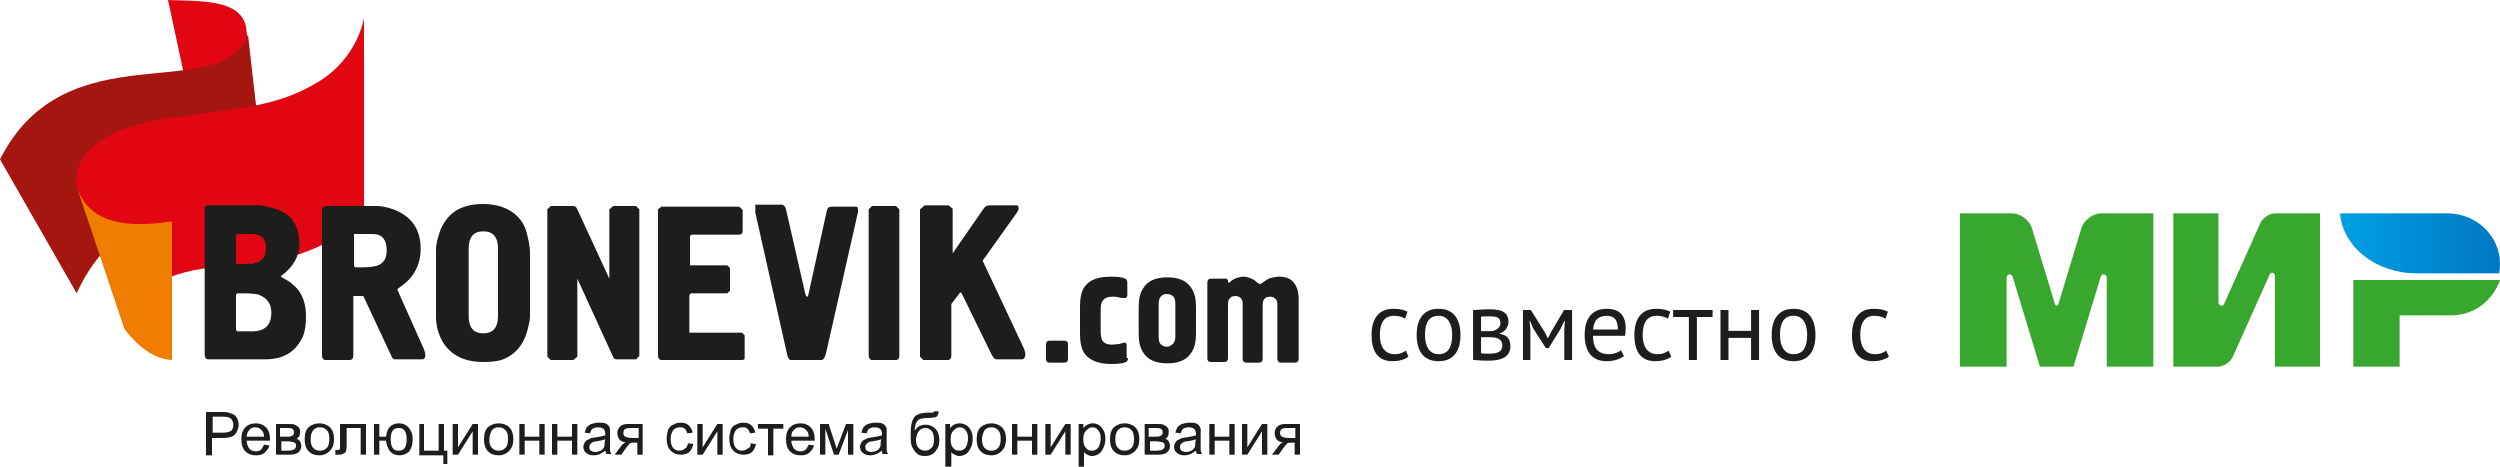
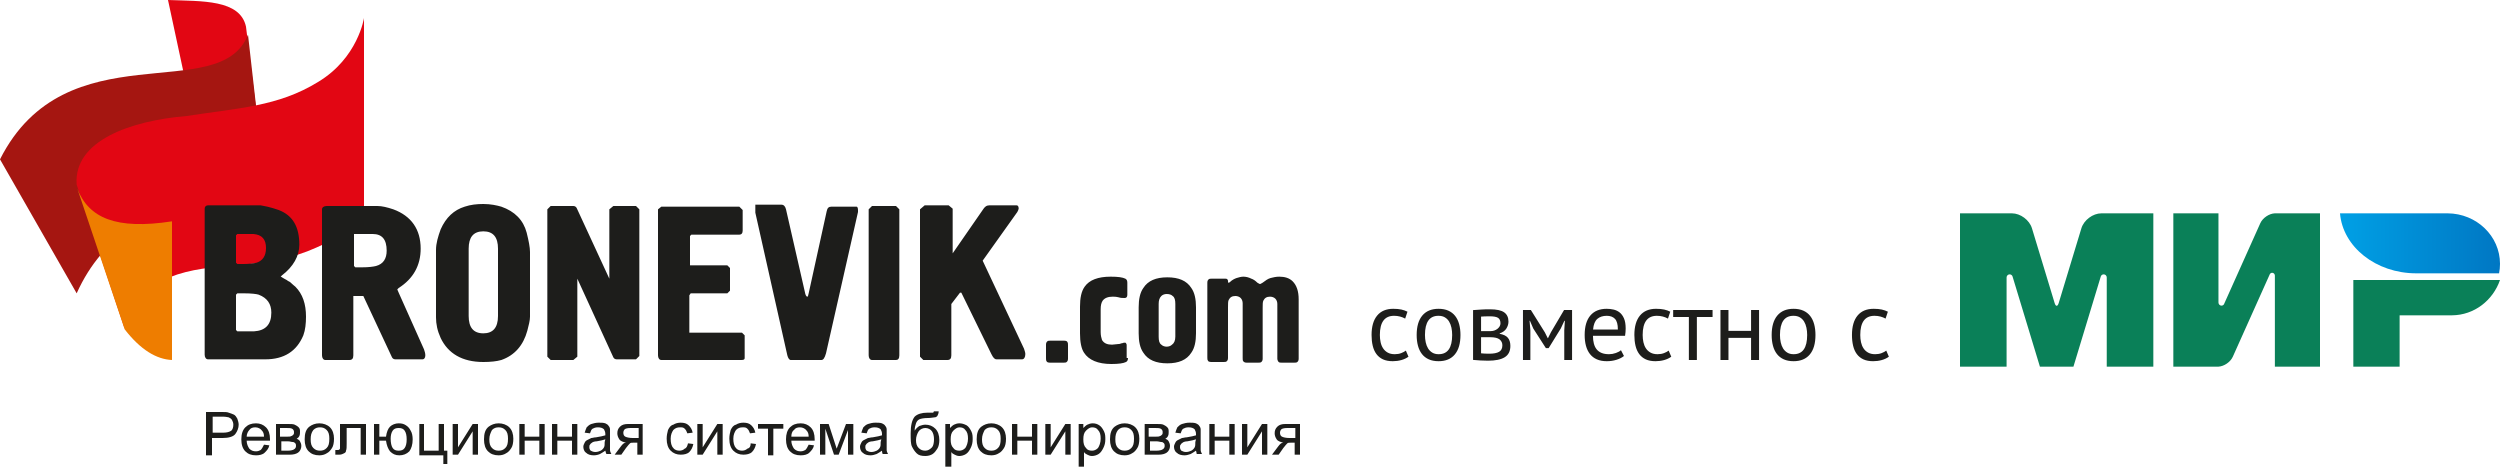
<svg xmlns="http://www.w3.org/2000/svg" width="375" height="70" viewBox="0 0 375 70">
  <defs>
-     <linearGradient id="fasdfasdfasdfasd-a" x1="0%" y1="50%" y2="50%">
+     <linearGradient id="bronevik-mir-header-black-a" x1="0%" y1="50%" y2="50%">
      <stop offset="0%" stop-color="#00A0E5" />
      <stop offset="100%" stop-color="#0077C3" />
    </linearGradient>
  </defs>
  <g fill="none" fill-rule="evenodd">
    <path fill="#1D1D1B" d="M211.27,53.505 C210.97,53.725 210.615,53.892 210.205,54.008 C209.795,54.123 209.365,54.18 208.915,54.18 C208.335,54.18 207.845,54.088 207.445,53.903 C207.045,53.717 206.718,53.453 206.463,53.108 C206.207,52.762 206.023,52.348 205.907,51.862 C205.792,51.377 205.735,50.84 205.735,50.25 C205.735,48.98 206.015,48.008 206.575,47.333 C207.135,46.657 207.94,46.32 208.99,46.32 C209.47,46.32 209.877,46.357 210.213,46.432 C210.548,46.508 210.85,46.615 211.12,46.755 L210.775,47.79 C210.545,47.66 210.29,47.558 210.01,47.483 C209.73,47.407 209.43,47.37 209.11,47.37 C207.69,47.37 206.98,48.33 206.98,50.25 C206.98,50.63 207.018,50.992 207.093,51.337 C207.167,51.683 207.292,51.987 207.468,52.252 C207.643,52.518 207.872,52.73 208.157,52.89 C208.443,53.05 208.795,53.13 209.215,53.13 C209.575,53.13 209.897,53.075 210.183,52.965 C210.468,52.855 210.7,52.73 210.88,52.59 L211.27,53.505 Z M212.5,50.25 C212.5,48.98 212.782,48.008 213.347,47.333 C213.913,46.657 214.725,46.32 215.785,46.32 C216.345,46.32 216.832,46.412 217.248,46.597 C217.663,46.783 218.005,47.047 218.275,47.392 C218.545,47.738 218.745,48.152 218.875,48.638 C219.005,49.123 219.07,49.66 219.07,50.25 C219.07,51.52 218.788,52.492 218.222,53.167 C217.657,53.843 216.845,54.18 215.785,54.18 C215.225,54.18 214.738,54.088 214.322,53.903 C213.907,53.717 213.565,53.453 213.295,53.108 C213.025,52.762 212.825,52.348 212.695,51.862 C212.565,51.377 212.5,50.84 212.5,50.25 Z M213.745,50.25 C213.745,50.63 213.782,50.995 213.857,51.345 C213.933,51.695 214.05,52 214.21,52.26 C214.37,52.52 214.58,52.73 214.84,52.89 C215.1,53.05 215.415,53.13 215.785,53.13 C217.145,53.14 217.825,52.18 217.825,50.25 C217.825,49.86 217.787,49.49 217.713,49.14 C217.637,48.79 217.52,48.485 217.36,48.225 C217.2,47.965 216.99,47.758 216.73,47.602 C216.47,47.447 216.155,47.37 215.785,47.37 C214.425,47.36 213.745,48.32 213.745,50.25 Z M220.96,46.515 C221.31,46.495 221.677,46.47 222.062,46.44 C222.448,46.41 222.925,46.395 223.495,46.395 C224.485,46.395 225.195,46.547 225.625,46.852 C226.055,47.158 226.27,47.62 226.27,48.24 C226.27,48.59 226.168,48.932 225.963,49.267 C225.757,49.603 225.42,49.85 224.95,50.01 L224.95,50.07 C225.54,50.18 225.955,50.385 226.195,50.685 C226.435,50.985 226.555,51.385 226.555,51.885 C226.555,52.665 226.275,53.23 225.715,53.58 C225.155,53.93 224.315,54.105 223.195,54.105 C222.775,54.105 222.385,54.093 222.025,54.068 C221.665,54.042 221.31,54.015 220.96,53.985 L220.96,46.515 Z M222.16,52.995 C222.35,53.015 222.537,53.03 222.722,53.04 C222.908,53.05 223.125,53.055 223.375,53.055 C224.045,53.055 224.542,52.96 224.868,52.77 C225.193,52.58 225.355,52.255 225.355,51.795 C225.355,51.435 225.218,51.143 224.942,50.917 C224.667,50.692 224.18,50.58 223.48,50.58 L222.16,50.58 L222.16,52.995 Z M223.63,49.665 C223.81,49.665 223.985,49.635 224.155,49.575 C224.325,49.515 224.477,49.433 224.613,49.328 C224.748,49.222 224.857,49.1 224.942,48.96 C225.028,48.82 225.07,48.67 225.07,48.51 C225.07,48.11 224.95,47.833 224.71,47.678 C224.47,47.522 224.05,47.445 223.45,47.445 C223.13,47.445 222.878,47.45 222.692,47.46 C222.507,47.47 222.33,47.48 222.16,47.49 L222.16,49.665 L223.63,49.665 Z M234.64,49.545 L234.73,48.12 L234.655,48.12 L234.115,49.275 L232.3,52.215 L231.88,52.215 L229.99,49.275 L229.495,48.12 L229.435,48.12 L229.555,49.53 L229.555,54 L228.445,54 L228.445,46.5 L229.63,46.5 L231.73,49.86 L232.165,50.73 L232.195,50.73 L232.645,49.83 L234.61,46.5 L235.81,46.5 L235.81,54 L234.64,54 L234.64,49.545 Z M243.595,53.4 C243.295,53.64 242.918,53.83 242.463,53.97 C242.007,54.11 241.525,54.18 241.015,54.18 C240.445,54.18 239.95,54.088 239.53,53.903 C239.11,53.717 238.765,53.453 238.495,53.108 C238.225,52.762 238.025,52.35 237.895,51.87 C237.765,51.39 237.7,50.85 237.7,50.25 C237.7,48.97 237.985,47.995 238.555,47.325 C239.125,46.655 239.94,46.32 241,46.32 C241.34,46.32 241.68,46.357 242.02,46.432 C242.36,46.508 242.665,46.65 242.935,46.86 C243.205,47.07 243.425,47.367 243.595,47.752 C243.765,48.138 243.85,48.645 243.85,49.275 C243.85,49.605 243.82,49.97 243.76,50.37 L238.945,50.37 C238.945,50.81 238.99,51.2 239.08,51.54 C239.17,51.88 239.31,52.167 239.5,52.403 C239.69,52.638 239.937,52.817 240.243,52.943 C240.548,53.068 240.92,53.13 241.36,53.13 C241.7,53.13 242.04,53.07 242.38,52.95 C242.72,52.83 242.975,52.69 243.145,52.53 L243.595,53.4 Z M241.015,47.37 C240.425,47.37 239.953,47.525 239.597,47.835 C239.242,48.145 239.03,48.675 238.96,49.425 L242.68,49.425 C242.68,48.665 242.535,48.133 242.245,47.828 C241.955,47.522 241.545,47.37 241.015,47.37 Z M250.69,53.505 C250.39,53.725 250.035,53.892 249.625,54.008 C249.215,54.123 248.785,54.18 248.335,54.18 C247.755,54.18 247.265,54.088 246.865,53.903 C246.465,53.717 246.138,53.453 245.882,53.108 C245.627,52.762 245.443,52.348 245.327,51.862 C245.212,51.377 245.155,50.84 245.155,50.25 C245.155,48.98 245.435,48.008 245.995,47.333 C246.555,46.657 247.36,46.32 248.41,46.32 C248.89,46.32 249.297,46.357 249.632,46.432 C249.968,46.508 250.27,46.615 250.54,46.755 L250.195,47.79 C249.965,47.66 249.71,47.558 249.43,47.483 C249.15,47.407 248.85,47.37 248.53,47.37 C247.11,47.37 246.4,48.33 246.4,50.25 C246.4,50.63 246.438,50.992 246.512,51.337 C246.588,51.683 246.712,51.987 246.887,52.252 C247.063,52.518 247.292,52.73 247.577,52.89 C247.863,53.05 248.215,53.13 248.635,53.13 C248.995,53.13 249.317,53.075 249.602,52.965 C249.888,52.855 250.12,52.73 250.3,52.59 L250.69,53.505 Z M256.885,47.55 L254.53,47.55 L254.53,54 L253.33,54 L253.33,47.55 L250.975,47.55 L250.975,46.5 L256.885,46.5 L256.885,47.55 Z M262.66,50.685 L259.27,50.685 L259.27,54 L258.07,54 L258.07,46.5 L259.27,46.5 L259.27,49.635 L262.66,49.635 L262.66,46.5 L263.86,46.5 L263.86,54 L262.66,54 L262.66,50.685 Z M265.75,50.25 C265.75,48.98 266.032,48.008 266.598,47.333 C267.163,46.657 267.975,46.32 269.035,46.32 C269.595,46.32 270.082,46.412 270.498,46.597 C270.913,46.783 271.255,47.047 271.525,47.392 C271.795,47.738 271.995,48.152 272.125,48.638 C272.255,49.123 272.32,49.66 272.32,50.25 C272.32,51.52 272.038,52.492 271.473,53.167 C270.907,53.843 270.095,54.18 269.035,54.18 C268.475,54.18 267.988,54.088 267.572,53.903 C267.157,53.717 266.815,53.453 266.545,53.108 C266.275,52.762 266.075,52.348 265.945,51.862 C265.815,51.377 265.75,50.84 265.75,50.25 Z M266.995,50.25 C266.995,50.63 267.033,50.995 267.108,51.345 C267.183,51.695 267.3,52 267.46,52.26 C267.62,52.52 267.83,52.73 268.09,52.89 C268.35,53.05 268.665,53.13 269.035,53.13 C270.395,53.14 271.075,52.18 271.075,50.25 C271.075,49.86 271.038,49.49 270.962,49.14 C270.887,48.79 270.77,48.485 270.61,48.225 C270.45,47.965 270.24,47.758 269.98,47.602 C269.72,47.447 269.405,47.37 269.035,47.37 C267.675,47.36 266.995,48.32 266.995,50.25 Z M283.33,53.505 C283.03,53.725 282.675,53.892 282.265,54.008 C281.855,54.123 281.425,54.18 280.975,54.18 C280.395,54.18 279.905,54.088 279.505,53.903 C279.105,53.717 278.778,53.453 278.522,53.108 C278.267,52.762 278.083,52.348 277.967,51.862 C277.852,51.377 277.795,50.84 277.795,50.25 C277.795,48.98 278.075,48.008 278.635,47.333 C279.195,46.657 280,46.32 281.05,46.32 C281.53,46.32 281.937,46.357 282.272,46.432 C282.608,46.508 282.91,46.615 283.18,46.755 L282.835,47.79 C282.605,47.66 282.35,47.558 282.07,47.483 C281.79,47.407 281.49,47.37 281.17,47.37 C279.75,47.37 279.04,48.33 279.04,50.25 C279.04,50.63 279.077,50.992 279.152,51.337 C279.228,51.683 279.352,51.987 279.527,52.252 C279.703,52.518 279.932,52.73 280.217,52.89 C280.503,53.05 280.855,53.13 281.275,53.13 C281.635,53.13 281.957,53.075 282.243,52.965 C282.528,52.855 282.76,52.73 282.94,52.59 L283.33,53.505 Z" />
    <g fill-rule="nonzero" transform="translate(294 32)">
-       <path fill="#37A72E" d="M59,10 L59,23 L65.944,23 L65.944,15.296 L73.813,15.296 C77.126,15.271 79.939,13.07 81,10 L59,10 Z" />
-       <path fill="url(#fasdfasdfasdfasd-a)" d="M57,0 C57.416,5.029 62.383,9 68.451,9 C68.47,9 80.861,9 80.861,9 C80.952,8.539 81,8.063 81,7.576 C81,3.41 77.491,0.031 73.149,0 L57,0 Z" />
-       <path fill="#37A72E" d="M46.464 9.147L46.469 9.135 46.47 9.135C46.539 9.006 46.672 8.918 46.825 8.918 47.045 8.918 47.225 9.101 47.231 9.329L47.231 9.329 47.231 23 54 23 54 0 47.231 0C46.372.03 45.402.685 45.042 1.489L39.655 13.505C39.642 13.554 39.621 13.6 39.594 13.641L39.592 13.645 39.591 13.645C39.51 13.767 39.374 13.847 39.221 13.847 38.971 13.847 38.769 13.637 38.769 13.378L38.769 0 32 0 32 23 38.769 23 38.769 22.997C39.618 22.951 40.565 22.303 40.921 21.511L46.45 9.178C46.454 9.168 46.459 9.157 46.464 9.147zM21.098 9.54L17.014 23 11.987 23 7.9 9.532C7.861 9.316 7.673 9.153 7.448 9.153 7.194 9.153 6.988 9.361 6.988 9.617 6.988 9.619 6.988 9.62 6.988 9.622L6.988 23 0 23 0 0 5.998 0 7.784 0C9.07 0 10.418 1.005 10.793 2.244L14.194 13.452C14.363 14.009 14.638 14.009 14.807 13.452L18.208 2.244C18.584 1.005 19.931 3.33520059e-15 21.217 3.33520059e-15L23.003 0 29 0 29 23 22.012 23 22.012 9.622C22.012 9.62 22.012 9.619 22.012 9.617 22.012 9.361 21.806 9.153 21.552 9.153 21.324 9.153 21.134 9.321 21.098 9.54z" />
+       <path fill="#0A8058" d="M59,10 L59,23 L65.944,23 L65.944,15.296 L73.813,15.296 C77.126,15.271 79.939,13.07 81,10 L59,10 Z" />
+       <path fill="url(#bronevik-mir-header-black-a)" d="M57,0 C57.416,5.029 62.383,9 68.451,9 C68.47,9 80.861,9 80.861,9 C80.952,8.539 81,8.063 81,7.576 C81,3.41 77.491,0.031 73.149,0 L57,0 Z" />
+       <path fill="#0A8058" d="M46.464 9.147L46.469 9.135 46.47 9.135C46.539 9.006 46.672 8.918 46.825 8.918 47.045 8.918 47.225 9.101 47.231 9.329L47.231 9.329 47.231 23 54 23 54 0 47.231 0C46.372.03 45.402.685 45.042 1.489L39.655 13.505C39.642 13.554 39.621 13.6 39.594 13.641L39.592 13.645 39.591 13.645C39.51 13.767 39.374 13.847 39.221 13.847 38.971 13.847 38.769 13.637 38.769 13.378L38.769 0 32 0 32 23 38.769 23 38.769 22.997C39.618 22.951 40.565 22.303 40.921 21.511L46.45 9.178C46.454 9.168 46.459 9.157 46.464 9.147zM21.098 9.54L17.014 23 11.987 23 7.9 9.532C7.861 9.316 7.673 9.153 7.448 9.153 7.194 9.153 6.988 9.361 6.988 9.617 6.988 9.619 6.988 9.62 6.988 9.622L6.988 23 0 23 0 0 5.998 0 7.784 0C9.07 0 10.418 1.005 10.793 2.244L14.194 13.452C14.363 14.009 14.638 14.009 14.807 13.452L18.208 2.244C18.584 1.005 19.931 3.33520059e-15 21.217 3.33520059e-15L23.003 0 29 0 29 23 22.012 23 22.012 9.622C22.012 9.62 22.012 9.619 22.012 9.617 22.012 9.361 21.806 9.153 21.552 9.153 21.324 9.153 21.134 9.321 21.098 9.54z" />
    </g>
    <path fill="#E20613" d="M25.2,0 C26.6,6.4 27.9,12.7 29.3,19.1 C35,19 38.3,20.5 39.3,23.6 C38.5,17 37.7,10.5 36.9,4 C36,-0.1 30.3,0.2 25.2,0 Z" />
    <path fill="#A51611" d="M0,23.9 C9.9,4.3 33,16 37.2,5.2 C37.9,11.4 38.6,17.6 39.3,23.8 C40.2,32.1 19.7,25.8 11.5,44 C7.7,37.3 3.8,30.6 0,23.9 Z" />
    <path fill="#E20613" d="M11.5,27.7 L18.7,49.3 C18.7,49.3 18.8,44.2 25.4,41.6 C32,39 38.3,40.7 46.1,37.7 C53.9,34.6 54.6,31.9 54.6,31.9 L54.6,2.7 C54.6,2.7 53.7,8.7 47.7,12.3 C41.7,16 35.7,16.2 28,17.4 C19.6,18.1 11,21.1 11.5,27.7 Z" />
    <path fill="#EE7D00" d="M11.6,28.3 C13.3,32.7 17.4,34.5 25.8,33.2 L25.8,54 C23.5,53.9 21.1,52.5 18.7,49.4 L11.6,28.3 Z" />
    <path fill="#1D1D1B" d="M45.9 47.5C45.9 45.6 45.4 44.1 44.3 43 44.2 42.9 43.9 42.7 43.5 42.3 43.3 42.2 43.1 42.1 43 42 42.4 41.7 42.2 41.5 42.1 41.5 42.2 41.4 42.2 41.4 42.3 41.3 44 40 44.9 38.4 44.9 36.7 44.9 34 43.9 32.3 41.8 31.5 41.2 31.3 40.6 31.1 40.1 31 39.5 30.9 39.2 30.8 39.1 30.8L31.2 30.8C30.9 30.8 30.7 31 30.7 31.3L30.7 53.2C30.7 53.6 30.9 53.9 31.2 53.9L39.8 53.9C42.6 53.9 44.5 52.7 45.5 50.3 45.8 49.5 45.9 48.5 45.9 47.5zM35.6 35.1C35.7 35.1 36 35.1 36.6 35.1 37.4 35.1 37.8 35.1 38 35.1 39.3 35.2 39.9 35.9 39.9 37.2 39.9 38.4 39.4 39.1 38.5 39.4 38.1 39.5 37.4 39.6 36.5 39.6 36 39.6 35.7 39.6 35.6 39.6L35.4 39.4 35.4 35.3 35.6 35.1zM35.6 44C35.7 44 36.1 44 36.6 44 37.7 44 38.5 44.1 38.8 44.2 40.1 44.7 40.7 45.6 40.7 46.9 40.7 48.7 39.8 49.6 38.1 49.7 37.9 49.7 37.4 49.7 36.6 49.7 36 49.7 35.7 49.7 35.6 49.7L35.4 49.5 35.4 44.2 35.6 44zM54.5 44.4L58.8 53.6C58.9 53.8 59.1 53.9 59.3 53.9L63.4 53.9C63.6 53.9 63.8 53.7 63.8 53.3 63.8 53 63.7 52.7 63.6 52.4L59.8 43.9C59.7 43.6 59.6 43.5 59.6 43.4 59.6 43.4 59.7 43.3 59.8 43.2 62 41.8 63.1 39.8 63.1 37.3 63.1 34.4 61.7 32.4 59 31.4 58.1 31.1 57.3 30.9 56.6 30.9L49 30.9C48.6 30.9 48.3 31.1 48.3 31.4L48.3 53.3C48.3 53.7 48.5 54 48.8 54L52.4 54C52.8 54 53 53.8 53 53.3L53 44.4 54.5 44.4zM55.9 35.1C57.3 35.1 58 35.9 58 37.6 58 38.8 57.5 39.6 56.4 39.9 56 40 55.3 40.1 54.3 40.1 53.8 40.1 53.4 40.1 53.3 40.1L53.1 39.9 53.1 35.1 55.9 35.1zM72.5 54.3C73.6 54.3 74.5 54.2 75.2 54 77.2 53.3 78.5 51.8 79.1 49.6 79.3 48.8 79.5 48.1 79.5 47.5L79.5 37.8C79.5 37.1 79.3 36.1 79 34.9 78.5 33 77.2 31.7 75.2 31 74.5 30.8 73.6 30.6 72.5 30.6 71.5 30.6 70.6 30.7 69.7 31 68.1 31.5 66.9 32.6 66.1 34.4 65.7 35.5 65.4 36.5 65.4 37.5L65.4 47.6C65.4 48.6 65.6 49.6 66.1 50.7 67.2 53 69.3 54.3 72.5 54.3zM72.5 50C71 50 70.3 49.1 70.3 47.4L70.3 37.3C70.3 35.6 71 34.7 72.5 34.7 74 34.7 74.7 35.6 74.7 37.3L74.7 47.4C74.7 49.2 73.9 50 72.5 50zM82.1 31.4L82.1 53.5 82.6 54 86 54 86.6 53.5 86.6 41.8 92 53.6C92.1 53.8 92.3 53.9 92.5 53.9L95.4 53.9 95.9 53.4 95.9 31.4 95.4 30.9 92 30.9 91.4 31.4 91.4 41.8 86.5 31.2C86.4 31 86.2 30.9 86 30.9L82.6 30.9 82.1 31.4zM98.7 31.4L98.7 53.3C98.7 53.7 98.9 54 99.2 54L111.2 54C111.6 54 111.7 53.9 111.7 53.7L111.7 50.3 111.3 49.9 103.4 49.9 103.4 44.3 103.6 44 109.1 44 109.5 43.6 109.5 40.2 109.1 39.8 103.5 39.8 103.5 35.4 103.7 35.2 110.9 35.2C111.2 35.2 111.4 35 111.4 34.6L111.4 31.5 110.9 31 99.2 31 98.7 31.4zM113.3 31.9L118.1 53.3C118.2 53.7 118.4 54 118.6 54L123.2 54C123.5 54 123.7 53.7 123.9 53L128.7 31.8C128.7 31.8 128.7 31.6 128.7 31.5 128.7 31.2 128.6 31 128.5 31L124.7 31C124.3 31 124.1 31.2 124 31.7L121.3 44C121.2 44.4 121.2 44.5 121.1 44.5 121 44.5 120.9 44.4 120.8 44.1L117.9 31.4C117.8 31 117.6 30.7 117.2 30.7L113.3 30.7 113.3 31.9zM130.3 31.4L130.3 53.3C130.3 53.7 130.5 54 130.8 54L134.4 54C134.7 54 134.9 53.8 134.9 53.3L134.9 31.4 134.4 30.9 130.8 30.9 130.3 31.4zM138 31.4L138 53.5 138.5 54 142.1 54C142.5 54 142.7 53.8 142.7 53.3L142.7 45.6 144 43.9 144.2 43.9 148.7 53.1C149 53.7 149.2 53.9 149.5 53.9L153.3 53.9C153.6 53.9 153.8 53.6 153.8 53.1 153.8 52.9 153.7 52.6 153.6 52.3L147.4 39.1 152.6 31.8C152.7 31.6 152.8 31.4 152.8 31.3 152.8 31 152.7 30.8 152.5 30.8L148.4 30.8C148 30.8 147.7 31 147.4 31.5L142.9 38 142.9 31.3 142.3 30.8 138.7 30.8 138 31.4zM160.2 53.8C160.2 54.1 160.1 54.2 160 54.3 159.9 54.4 159.7 54.4 159.5 54.4L157.5 54.4C157.2 54.4 157 54.3 157 54.2 156.9 54.1 156.9 53.9 156.9 53.7L156.9 51.7C156.9 51.4 157 51.3 157.1 51.2 157.2 51.1 157.4 51.1 157.6 51.1L159.6 51.1C159.9 51.1 160.1 51.2 160.1 51.3 160.2 51.4 160.2 51.6 160.2 51.8L160.2 53.8zM169.2 53.7C169.2 54 169.1 54.2 168.9 54.3 168.5 54.5 167.8 54.6 166.7 54.6 164.7 54.6 163.3 54 162.6 52.9 162.2 52.3 162 51.3 162 50L162 46C162 44.7 162.2 43.7 162.7 43 163.4 42 164.7 41.5 166.6 41.5 167.7 41.5 168.4 41.6 168.8 41.8 169 41.9 169.1 42.1 169.1 42.4L169.1 44.2C169.1 44.5 169 44.7 168.7 44.7 168.4 44.7 168.1 44.7 167.8 44.6 167.4 44.5 167.1 44.5 166.9 44.5 166.2 44.5 165.7 44.7 165.4 45.1 165.2 45.4 165.1 45.8 165.1 46.4L165.1 49.8C165.1 50.3 165.2 50.7 165.3 51 165.6 51.5 166.1 51.7 166.8 51.7L167.8 51.6C167.9 51.6 168 51.6 168.2 51.5 168.4 51.5 168.5 51.4 168.6 51.4 168.8 51.4 168.9 51.4 168.9 51.5 169 51.6 169 51.7 169 51.8L169 53.7 169.2 53.7zM179.4 50C179.4 51.2 179.2 52.2 178.7 52.9 178 54 176.8 54.5 175.1 54.5 173.4 54.5 172.2 54 171.5 52.9 171 52.2 170.8 51.2 170.8 50L170.8 46.1C170.8 44.9 171 43.9 171.5 43.2 172.2 42.1 173.4 41.6 175.1 41.6 176.8 41.6 178 42.1 178.7 43.2 179.2 43.9 179.4 44.9 179.4 46.1L179.4 50zM176.3 50.5L176.3 45.6C176.3 45 176.2 44.6 175.9 44.4 175.7 44.2 175.4 44.1 175 44.1 174.7 44.1 174.4 44.2 174.2 44.4 173.9 44.7 173.8 45.1 173.8 45.6L173.8 50.5C173.8 51.1 173.9 51.5 174.2 51.7 174.4 51.9 174.7 52 175 52 175.3 52 175.6 51.9 175.8 51.7 176.1 51.5 176.3 51.1 176.3 50.5zM194.8 53.8C194.8 54.1 194.7 54.2 194.6 54.3 194.5 54.4 194.3 54.4 194.1 54.4L192.3 54.4C192.1 54.4 191.9 54.4 191.8 54.3 191.7 54.2 191.6 54 191.6 53.8L191.6 45.6C191.6 45.3 191.5 45 191.3 44.8 191.1 44.6 190.8 44.5 190.5 44.5 190 44.5 189.7 44.7 189.5 45.1 189.4 45.3 189.4 45.7 189.4 46.2L189.4 53.8C189.4 54.1 189.3 54.2 189.2 54.3 189.1 54.4 188.9 54.4 188.7 54.4L187 54.4C186.7 54.4 186.6 54.3 186.5 54.2 186.4 54.1 186.4 53.9 186.4 53.7L186.4 45.5C186.4 45.2 186.3 44.9 186.1 44.7 185.9 44.5 185.6 44.4 185.3 44.4 184.8 44.4 184.5 44.6 184.3 45 184.2 45.2 184.2 45.6 184.2 46.1L184.2 53.7C184.2 54 184.1 54.1 184 54.2 183.9 54.3 183.7 54.3 183.5 54.3L181.7 54.3C181.4 54.3 181.2 54.2 181.2 54.1 181.1 54 181.1 53.8 181.1 53.6L181.1 42.4C181.1 42.1 181.2 42 181.3 41.9 181.4 41.8 181.6 41.8 181.8 41.8L183.8 41.8C183.9 41.8 184 41.8 184.1 41.9 184.2 42 184.2 42.1 184.2 42.2 184.2 42.4 184.2 42.4 184.3 42.4 184.3 42.4 184.4 42.4 184.5 42.3 184.8 42 185.2 41.8 185.5 41.7 185.8 41.6 186.2 41.5 186.5 41.5 186.9 41.5 187.3 41.6 187.7 41.8 188 41.9 188.3 42.1 188.6 42.4 188.8 42.5 188.9 42.6 189 42.6 189.1 42.6 189.2 42.5 189.4 42.4 189.8 42.1 190.2 41.8 190.6 41.7 191 41.6 191.4 41.5 191.9 41.5 192.7 41.5 193.4 41.7 193.9 42.2 194.5 42.8 194.8 43.7 194.8 44.9L194.8 53.8zM30.9 68.2L30.9 61.8 33.3 61.8C33.7 61.8 34.1 61.8 34.3 61.9 34.6 62 34.9 62.1 35.1 62.2 35.3 62.3 35.5 62.6 35.6 62.8 35.7 63.1 35.8 63.4 35.8 63.7 35.8 64.2 35.6 64.7 35.3 65.1 35 65.5 34.3 65.7 33.4 65.7L31.8 65.7 31.8 68.3 30.9 68.3 30.9 68.2zM31.8 64.9L33.5 64.9C34 64.9 34.4 64.8 34.7 64.6 34.9 64.4 35 64.1 35 63.7 35 63.4 34.9 63.2 34.8 63 34.7 62.8 34.5 62.7 34.3 62.6 34.2 62.6 33.9 62.5 33.5 62.5L31.9 62.5 31.9 64.9 31.8 64.9zM39.6 66.7L40.4 66.8C40.3 67.3 40 67.6 39.7 67.9 39.4 68.2 38.9 68.3 38.4 68.3 37.7 68.3 37.2 68.1 36.8 67.7 36.4 67.3 36.2 66.7 36.2 65.9 36.2 65.1 36.4 64.5 36.8 64.1 37.2 63.7 37.7 63.5 38.4 63.5 39 63.5 39.5 63.7 39.9 64.1 40.3 64.5 40.5 65.1 40.5 65.9 40.5 65.9 40.5 66 40.5 66.1L37 66.1C37 66.6 37.2 67 37.4 67.3 37.7 67.6 38 67.7 38.4 67.7 38.7 67.7 38.9 67.6 39.1 67.5 39.3 67.3 39.4 67.1 39.6 66.7zM37 65.5L39.6 65.5C39.6 65.1 39.5 64.8 39.3 64.6 39.1 64.3 38.7 64.1 38.3 64.1 37.9 64.1 37.6 64.2 37.4 64.5 37.2 64.7 37 65.1 37 65.5zM41.4 63.6L43.2 63.6C43.6 63.6 44 63.6 44.2 63.7 44.4 63.8 44.6 63.9 44.8 64.1 45 64.3 45 64.5 45 64.8 45 65 45 65.2 44.9 65.4 44.8 65.6 44.7 65.7 44.5 65.8 44.7 65.9 44.9 66 45 66.2 45.1 66.4 45.2 66.6 45.2 66.9 45.2 67.3 45 67.7 44.7 67.9 44.4 68.1 44 68.2 43.5 68.2L41.4 68.2 41.4 63.6zM42.2 65.5L43 65.5C43.3 65.5 43.6 65.5 43.7 65.4 43.8 65.4 43.9 65.3 44 65.2 44.1 65.1 44.1 65 44.1 64.8 44.1 64.6 44 64.4 43.8 64.3 43.6 64.2 43.3 64.2 42.9 64.2L42 64.2 42 65.5 42.2 65.5zM42.2 67.6L43.2 67.6C43.6 67.6 44 67.5 44.1 67.4 44.3 67.3 44.4 67.1 44.4 66.9 44.4 66.8 44.4 66.6 44.3 66.5 44.2 66.4 44.1 66.3 43.9 66.3 43.7 66.3 43.5 66.2 43.2 66.2L42.2 66.2 42.2 67.6zM45.7 65.9C45.7 65 45.9 64.4 46.4 64 46.8 63.7 47.3 63.5 47.9 63.5 48.5 63.5 49.1 63.7 49.5 64.1 49.9 64.5 50.1 65.1 50.1 65.8 50.1 66.4 50 66.9 49.8 67.2 49.6 67.5 49.4 67.8 49 68 48.7 68.2 48.3 68.3 47.9 68.3 47.2 68.3 46.7 68.1 46.3 67.7 45.9 67.3 45.7 66.7 45.7 65.9zM46.6 65.9C46.6 66.5 46.7 66.9 47 67.2 47.3 67.5 47.6 67.6 48 67.6 48.4 67.6 48.7 67.5 49 67.2 49.3 66.9 49.4 66.5 49.4 65.8 49.4 65.2 49.3 64.8 49 64.5 48.7 64.2 48.4 64.1 48 64.1 47.6 64.1 47.3 64.2 47 64.5 46.7 64.9 46.6 65.3 46.6 65.9zM51.2 63.6L54.9 63.6 54.9 68.2 54.1 68.2 54.1 64.2 52 64.2 52 66.5C52 67 52 67.4 51.9 67.6 51.9 67.8 51.8 67.9 51.6 68 51.4 68.1 51.2 68.2 50.9 68.2 50.7 68.2 50.5 68.2 50.3 68.2L50.3 67.5 50.6 67.5C50.8 67.5 50.9 67.5 50.9 67.4 51 67.4 51 67.3 51 67.2 51 67.1 51 66.9 51 66.5L51 63.6 51.2 63.6zM56.1 63.6L56.9 63.6 56.9 65.5 57.9 65.5C58 64.8 58.2 64.3 58.5 64 58.8 63.7 59.3 63.5 59.8 63.5 60.3 63.5 60.6 63.6 60.9 63.8 61.2 64 61.4 64.2 61.6 64.6 61.8 64.9 61.9 65.4 61.9 65.9 61.9 66.7 61.7 67.3 61.4 67.7 61 68.1 60.5 68.3 59.9 68.3 59.3 68.3 58.9 68.1 58.5 67.7 58.2 67.3 58 66.8 57.9 66.1L56.9 66.1 56.9 68.2 56.1 68.2 56.1 63.6zM59.8 64.2C59.4 64.2 59.1 64.3 58.9 64.6 58.7 64.9 58.6 65.3 58.6 65.8 58.6 66.4 58.7 66.9 58.9 67.2 59.1 67.5 59.4 67.6 59.8 67.6 60.2 67.6 60.5 67.5 60.7 67.2 60.9 66.9 61 66.5 61 65.9 61 65.3 60.9 64.9 60.7 64.6 60.5 64.3 60.2 64.2 59.8 64.2zM62.8 63.6L63.6 63.6 63.6 67.6 65.8 67.6 65.8 63.6 66.6 63.6 66.6 67.6 67.1 67.6 67.1 69.6 66.5 69.6 66.5 68.3 62.9 68.3 62.9 63.6 62.8 63.6zM67.9 63.6L68.7 63.6 68.7 67.1 70.9 63.6 71.7 63.6 71.7 68.2 70.9 68.2 70.9 64.7 68.7 68.2 67.9 68.2 67.9 63.6zM72.6 65.9C72.6 65 72.8 64.4 73.3 64 73.7 63.7 74.2 63.5 74.8 63.5 75.4 63.5 76 63.7 76.4 64.1 76.8 64.5 77 65.1 77 65.8 77 66.4 76.9 66.9 76.7 67.2 76.5 67.5 76.3 67.8 75.9 68 75.6 68.2 75.2 68.3 74.8 68.3 74.1 68.3 73.6 68.1 73.2 67.7 72.8 67.3 72.6 66.7 72.6 65.9zM73.4 65.9C73.4 66.5 73.5 66.9 73.8 67.2 74.1 67.5 74.4 67.6 74.8 67.6 75.2 67.6 75.5 67.5 75.8 67.2 76.1 66.9 76.2 66.5 76.2 65.8 76.2 65.2 76.1 64.8 75.8 64.5 75.5 64.2 75.2 64.1 74.8 64.1 74.4 64.1 74.1 64.2 73.8 64.5 73.6 64.9 73.4 65.3 73.4 65.9zM77.9 63.6L78.7 63.6 78.7 65.5 80.9 65.5 80.9 63.6 81.7 63.6 81.7 68.2 80.9 68.2 80.9 66.1 78.7 66.1 78.7 68.2 77.9 68.2 77.9 63.6zM82.8 63.6L83.6 63.6 83.6 65.5 85.8 65.5 85.8 63.6 86.6 63.6 86.6 68.2 85.8 68.2 85.8 66.1 83.6 66.1 83.6 68.2 82.8 68.2 82.8 63.6zM90.8 67.6C90.5 67.8 90.2 68 90 68.1 89.8 68.2 89.4 68.3 89.1 68.3 88.6 68.3 88.2 68.2 87.9 67.9 87.6 67.7 87.5 67.3 87.5 67 87.5 66.8 87.6 66.6 87.7 66.4 87.8 66.2 87.9 66.1 88.1 66 88.3 65.9 88.5 65.8 88.7 65.7 88.9 65.7 89.1 65.6 89.4 65.6 90 65.5 90.5 65.4 90.8 65.3 90.8 65.2 90.8 65.1 90.8 65.1 90.8 64.8 90.7 64.6 90.6 64.4 90.4 64.2 90.1 64.1 89.7 64.1 89.3 64.1 89.1 64.2 88.9 64.3 88.7 64.4 88.6 64.7 88.5 65L87.7 64.9C87.8 64.6 87.9 64.3 88 64.1 88.2 63.9 88.4 63.7 88.7 63.6 89 63.5 89.4 63.4 89.8 63.4 90.2 63.4 90.5 63.4 90.8 63.5 91 63.6 91.2 63.7 91.3 63.9 91.4 64 91.5 64.2 91.5 64.4 91.5 64.5 91.5 64.8 91.5 65.1L91.5 66.1C91.5 66.8 91.5 67.3 91.5 67.5 91.5 67.7 91.6 67.9 91.7 68.1L91 68.1C90.9 68.1 90.9 67.9 90.8 67.6zM90.8 65.9C90.5 66 90.1 66.1 89.5 66.2 89.2 66.2 88.9 66.3 88.8 66.4 88.7 66.5 88.6 66.5 88.5 66.7 88.4 66.8 88.4 66.9 88.4 67.1 88.4 67.3 88.5 67.5 88.6 67.6 88.8 67.7 89 67.8 89.3 67.8 89.6 67.8 89.9 67.7 90.1 67.6 90.3 67.5 90.5 67.3 90.6 67.1 90.7 66.9 90.7 66.7 90.7 66.3L90.8 65.9zM96.4 63.6L96.4 68.2 95.6 68.2 95.6 66.4 95.1 66.4C94.8 66.4 94.6 66.4 94.5 66.5 94.4 66.6 94.2 66.8 93.9 67.2L93.2 68.2 92.2 68.2 93.1 67C93.4 66.6 93.6 66.4 93.9 66.4 93.5 66.3 93.1 66.2 92.9 65.9 92.7 65.6 92.6 65.3 92.6 65 92.6 64.6 92.7 64.3 93 64 93.3 63.7 93.7 63.6 94.2 63.6L96.4 63.6zM95.7 64.2L94.6 64.2C94.1 64.2 93.8 64.3 93.7 64.4 93.6 64.5 93.5 64.7 93.5 64.9 93.5 65.2 93.6 65.4 93.8 65.5 94 65.6 94.4 65.7 94.9 65.7L95.8 65.7 95.8 64.2 95.7 64.2zM103.2 66.5L104 66.6C103.9 67.1 103.7 67.5 103.4 67.8 103.1 68.1 102.6 68.2 102.1 68.2 101.5 68.2 101 68 100.6 67.6 100.2 67.2 100 66.6 100 65.8 100 65.3 100.1 64.9 100.2 64.5 100.4 64.1 100.6 63.8 101 63.7 101.3 63.5 101.7 63.4 102.1 63.4 102.6 63.4 103 63.5 103.3 63.8 103.6 64.1 103.8 64.4 103.9 64.9L103.1 65C103 64.7 102.9 64.5 102.7 64.3 102.5 64.1 102.3 64.1 102 64.1 101.6 64.1 101.3 64.2 101 64.5 100.8 64.8 100.6 65.2 100.6 65.8 100.6 66.4 100.7 66.9 101 67.2 101.2 67.5 101.6 67.6 101.9 67.6 102.2 67.6 102.5 67.5 102.7 67.3 103 67.2 103.1 66.9 103.2 66.5zM104.6 63.6L105.4 63.6 105.4 67.1 107.6 63.6 108.4 63.6 108.4 68.2 107.6 68.2 107.6 64.7 105.4 68.2 104.6 68.2 104.6 63.6zM112.6 66.5L113.4 66.6C113.3 67.1 113.1 67.5 112.8 67.8 112.5 68.1 112 68.2 111.5 68.2 110.9 68.2 110.4 68 110 67.6 109.6 67.2 109.4 66.6 109.4 65.8 109.4 65.3 109.5 64.9 109.6 64.5 109.8 64.1 110 63.8 110.4 63.7 110.7 63.5 111.1 63.4 111.5 63.4 112 63.4 112.4 63.5 112.7 63.8 113 64.1 113.2 64.4 113.3 64.9L112.5 65C112.4 64.7 112.3 64.5 112.1 64.3 111.9 64.1 111.7 64.1 111.4 64.1 111 64.1 110.7 64.2 110.4 64.5 110.2 64.8 110 65.2 110 65.8 110 66.4 110.1 66.9 110.4 67.2 110.6 67.5 111 67.6 111.3 67.6 111.6 67.6 111.9 67.5 112.1 67.3 112.5 67.2 112.6 66.9 112.6 66.5zM113.7 63.6L117.5 63.6 117.5 64.3 116 64.3 116 68.3 115.2 68.3 115.2 64.3 113.7 64.3 113.7 63.6zM121.3 66.7L122.1 66.8C122 67.3 121.7 67.6 121.4 67.9 121.1 68.2 120.6 68.3 120.1 68.3 119.4 68.3 118.9 68.1 118.5 67.7 118.1 67.3 117.9 66.7 117.9 65.9 117.9 65.1 118.1 64.5 118.5 64.1 118.9 63.7 119.4 63.5 120.1 63.5 120.7 63.5 121.2 63.7 121.6 64.1 122 64.5 122.2 65.1 122.2 65.9 122.2 65.9 122.2 66 122.2 66.1L118.7 66.1C118.7 66.6 118.9 67 119.1 67.3 119.4 67.6 119.7 67.7 120.1 67.7 120.4 67.7 120.6 67.6 120.8 67.5 121 67.3 121.1 67.1 121.3 66.7zM118.7 65.5L121.3 65.5C121.3 65.1 121.2 64.8 121 64.6 120.8 64.3 120.4 64.1 120 64.1 119.6 64.1 119.3 64.2 119.1 64.5 118.8 64.7 118.7 65.1 118.7 65.5zM123.1 63.6L124.3 63.6 125.5 67.3 126.9 63.6 128 63.6 128 68.2 127.2 68.2 127.2 64.5 125.8 68.2 125.1 68.2 123.8 64.3 123.8 68.2 123 68.2 123 63.6 123.1 63.6zM132.3 67.6C132 67.8 131.7 68 131.5 68.1 131.2 68.2 130.9 68.3 130.6 68.3 130.1 68.3 129.7 68.2 129.4 67.9 129.1 67.7 129 67.3 129 67 129 66.8 129.1 66.6 129.2 66.4 129.3 66.2 129.4 66.1 129.6 66 129.8 65.9 130 65.8 130.2 65.7 130.4 65.7 130.6 65.6 130.9 65.6 131.5 65.5 132 65.4 132.3 65.3 132.3 65.2 132.3 65.1 132.3 65.1 132.3 64.8 132.2 64.6 132.1 64.4 131.9 64.2 131.6 64.1 131.2 64.1 130.8 64.1 130.6 64.2 130.4 64.3 130.2 64.4 130.1 64.7 130 65L129.2 64.9C129.3 64.6 129.4 64.3 129.5 64.1 129.7 63.9 129.9 63.7 130.2 63.6 130.5 63.5 130.9 63.4 131.3 63.4 131.7 63.4 132 63.4 132.3 63.5 132.5 63.6 132.7 63.7 132.8 63.9 132.9 64 133 64.2 133 64.4 133 64.5 133 64.8 133 65.1L133 66.1C133 66.8 133 67.3 133 67.5 133 67.7 133.1 67.9 133.2 68.1L132.4 68.1C132.4 68.1 132.3 67.9 132.3 67.6zM132.2 65.9C131.9 66 131.5 66.1 130.9 66.2 130.6 66.2 130.3 66.3 130.2 66.4 130.1 66.5 130 66.5 129.9 66.7 129.8 66.8 129.8 66.9 129.8 67.1 129.8 67.3 129.9 67.5 130 67.6 130.2 67.7 130.4 67.8 130.7 67.8 131 67.8 131.3 67.7 131.5 67.6 131.7 67.5 131.9 67.3 132 67.1 132.1 66.9 132.1 66.7 132.1 66.3L132.2 65.9zM140.1 61.7L140.8 61.7C140.8 62 140.7 62.2 140.6 62.4 140.5 62.5 140.4 62.6 140.2 62.6 140 62.6 139.7 62.7 139.2 62.7 138.6 62.7 138.1 62.8 137.9 62.9 137.7 63 137.5 63.2 137.4 63.5 137.3 63.8 137.2 64.1 137.2 64.6 137.4 64.3 137.6 64.1 137.9 63.9 138.2 63.8 138.5 63.7 138.8 63.7 139.4 63.7 139.9 63.9 140.3 64.3 140.7 64.7 140.9 65.3 140.9 66 140.9 66.5 140.8 67 140.6 67.3 140.4 67.6 140.2 67.9 139.9 68.1 139.6 68.3 139.2 68.4 138.8 68.4 138.2 68.4 137.8 68.3 137.5 68 137.2 67.7 137 67.4 136.8 67 136.6 66.6 136.6 65.9 136.6 65 136.6 63.8 136.8 63 137.2 62.5 137.6 62.1 138.3 61.9 139.1 61.9 139.6 61.9 139.9 61.9 140 61.9 140 61.8 140.1 61.7 140.1 61.7zM140.1 65.9C140.1 65.4 140 65 139.8 64.7 139.6 64.4 139.2 64.2 138.8 64.2 138.4 64.2 138 64.4 137.8 64.7 137.6 65 137.4 65.5 137.4 66 137.4 66.5 137.5 66.9 137.8 67.2 138.1 67.5 138.4 67.6 138.8 67.6 139.2 67.6 139.5 67.4 139.8 67.1 140 66.9 140.1 66.4 140.1 65.9zM141.8 70L141.8 63.6 142.5 63.6 142.5 64.2C142.7 64 142.9 63.8 143.1 63.7 143.3 63.6 143.6 63.5 143.9 63.5 144.3 63.5 144.6 63.6 145 63.8 145.3 64 145.5 64.3 145.7 64.7 145.9 65.1 145.9 65.5 145.9 65.9 145.9 66.4 145.8 66.8 145.6 67.2 145.4 67.6 145.2 67.9 144.9 68.1 144.6 68.3 144.2 68.4 143.9 68.4 143.6 68.4 143.4 68.3 143.2 68.2 143 68.1 142.8 68 142.7 67.8L142.7 70 141.8 70zM142.6 65.9C142.6 66.5 142.7 66.9 143 67.2 143.2 67.5 143.5 67.6 143.9 67.6 144.2 67.6 144.5 67.5 144.8 67.2 145 66.9 145.2 66.4 145.2 65.8 145.2 65.2 145.1 64.8 144.8 64.5 144.6 64.2 144.3 64.1 143.9 64.1 143.6 64.1 143.3 64.3 143 64.6 142.7 64.9 142.6 65.3 142.6 65.9zM146.5 65.9C146.5 65 146.7 64.4 147.2 64 147.6 63.7 148.1 63.5 148.7 63.5 149.3 63.5 149.9 63.7 150.3 64.1 150.7 64.5 150.9 65.1 150.9 65.8 150.9 66.4 150.8 66.9 150.6 67.2 150.4 67.5 150.2 67.8 149.8 68 149.5 68.2 149.1 68.3 148.7 68.3 148 68.3 147.5 68.1 147.1 67.7 146.7 67.3 146.5 66.7 146.5 65.9zM147.3 65.9C147.3 66.5 147.4 66.9 147.7 67.2 148 67.5 148.3 67.6 148.7 67.6 149.1 67.6 149.4 67.5 149.7 67.2 150 66.9 150.1 66.5 150.1 65.8 150.1 65.2 150 64.8 149.7 64.5 149.4 64.2 149.1 64.1 148.7 64.1 148.3 64.1 148 64.2 147.7 64.5 147.5 64.9 147.3 65.3 147.3 65.9zM151.8 63.6L152.6 63.6 152.6 65.5 154.8 65.5 154.8 63.6 155.6 63.6 155.6 68.2 154.8 68.2 154.8 66.1 152.6 66.1 152.6 68.2 151.8 68.2 151.8 63.6zM156.8 63.6L157.6 63.6 157.6 67.1 159.8 63.6 160.6 63.6 160.6 68.2 159.8 68.2 159.8 64.7 157.6 68.2 156.8 68.2 156.8 63.6zM161.8 70L161.8 63.6 162.5 63.6 162.5 64.2C162.7 64 162.9 63.8 163.1 63.7 163.3 63.6 163.6 63.5 163.9 63.5 164.3 63.5 164.6 63.6 164.9 63.8 165.2 64 165.4 64.3 165.6 64.7 165.8 65.1 165.8 65.5 165.8 65.9 165.8 66.4 165.7 66.8 165.5 67.2 165.3 67.6 165.1 67.9 164.8 68.1 164.5 68.3 164.1 68.4 163.8 68.4 163.5 68.4 163.3 68.3 163.1 68.2 162.9 68.1 162.7 68 162.6 67.8L162.6 70 161.8 70zM162.5 65.9C162.5 66.5 162.6 66.9 162.9 67.2 163.1 67.5 163.4 67.6 163.8 67.6 164.1 67.6 164.4 67.5 164.7 67.2 164.9 66.9 165.1 66.4 165.1 65.8 165.1 65.2 165 64.8 164.7 64.5 164.5 64.2 164.2 64.1 163.8 64.1 163.5 64.1 163.2 64.3 162.9 64.6 162.6 64.9 162.5 65.3 162.5 65.9zM166.5 65.9C166.5 65 166.7 64.4 167.2 64 167.6 63.7 168.1 63.5 168.7 63.5 169.3 63.5 169.9 63.7 170.3 64.1 170.7 64.5 170.9 65.1 170.9 65.8 170.9 66.4 170.8 66.9 170.6 67.2 170.4 67.5 170.2 67.8 169.8 68 169.5 68.2 169.1 68.3 168.7 68.3 168 68.3 167.5 68.1 167.1 67.7 166.7 67.3 166.5 66.7 166.5 65.9zM167.3 65.9C167.3 66.5 167.4 66.9 167.7 67.2 168 67.5 168.3 67.6 168.7 67.6 169.1 67.6 169.4 67.5 169.7 67.2 170 66.9 170.1 66.5 170.1 65.8 170.1 65.2 170 64.8 169.7 64.5 169.4 64.2 169.1 64.1 168.7 64.1 168.3 64.1 168 64.2 167.7 64.5 167.4 64.9 167.3 65.3 167.3 65.9zM171.7 63.6L173.5 63.6C173.9 63.6 174.3 63.6 174.5 63.7 174.7 63.8 174.9 63.9 175.1 64.1 175.3 64.3 175.3 64.5 175.3 64.8 175.3 65 175.3 65.2 175.2 65.4 175.1 65.6 175 65.7 174.8 65.8 175 65.9 175.2 66 175.3 66.2 175.4 66.4 175.5 66.6 175.5 66.9 175.5 67.3 175.3 67.7 175 67.9 174.7 68.1 174.3 68.2 173.8 68.2L171.7 68.2 171.7 63.6zM172.5 65.5L173.3 65.5C173.6 65.5 173.9 65.5 174 65.4 174.1 65.4 174.2 65.3 174.3 65.2 174.4 65.1 174.4 65 174.4 64.8 174.4 64.6 174.3 64.4 174.1 64.3 173.9 64.2 173.6 64.2 173.2 64.2L172.3 64.2 172.3 65.5 172.5 65.5zM172.5 67.6L173.5 67.6C173.9 67.6 174.3 67.5 174.4 67.4 174.6 67.3 174.7 67.1 174.7 66.9 174.7 66.8 174.7 66.6 174.6 66.5 174.5 66.4 174.4 66.3 174.2 66.3 174 66.3 173.8 66.2 173.5 66.2L172.5 66.2 172.5 67.6zM179.4 67.6C179.1 67.8 178.8 68 178.6 68.1 178.3 68.2 178 68.3 177.7 68.3 177.2 68.3 176.8 68.2 176.5 67.9 176.2 67.7 176.1 67.3 176.1 67 176.1 66.8 176.2 66.6 176.3 66.4 176.4 66.2 176.5 66.1 176.7 66 176.9 65.9 177.1 65.8 177.3 65.7 177.5 65.7 177.7 65.6 178 65.6 178.6 65.5 179.1 65.4 179.4 65.3 179.4 65.2 179.4 65.1 179.4 65.1 179.4 64.8 179.3 64.6 179.2 64.4 179 64.2 178.7 64.1 178.3 64.1 177.9 64.1 177.7 64.2 177.5 64.3 177.3 64.4 177.2 64.7 177.1 65L176.3 64.9C176.4 64.6 176.5 64.3 176.6 64.1 176.8 63.9 177 63.7 177.3 63.6 177.6 63.5 178 63.4 178.4 63.4 178.8 63.4 179.1 63.4 179.4 63.5 179.6 63.6 179.8 63.7 179.9 63.9 180 64 180.1 64.2 180.1 64.4 180.1 64.5 180.1 64.8 180.1 65.1L180.1 66.1C180.1 66.8 180.1 67.3 180.1 67.5 180.1 67.7 180.2 67.9 180.3 68.1L179.5 68.1C179.5 68.1 179.5 67.9 179.4 67.6zM179.4 65.9C179.1 66 178.7 66.1 178.1 66.2 177.8 66.2 177.5 66.3 177.4 66.4 177.3 66.5 177.2 66.5 177.1 66.7 177 66.8 177 66.9 177 67.1 177 67.3 177.1 67.5 177.2 67.6 177.4 67.7 177.6 67.8 177.9 67.8 178.2 67.8 178.5 67.7 178.7 67.6 178.9 67.5 179.1 67.3 179.2 67.1 179.3 66.9 179.3 66.7 179.3 66.3L179.4 65.9zM181.4 63.6L182.2 63.6 182.2 65.5 184.4 65.5 184.4 63.6 185.2 63.6 185.2 68.2 184.4 68.2 184.4 66.1 182.2 66.1 182.2 68.2 181.4 68.2 181.4 63.6zM186.3 63.6L187.1 63.6 187.1 67.1 189.3 63.6 190.1 63.6 190.1 68.2 189.3 68.2 189.3 64.7 187.1 68.2 186.3 68.2 186.3 63.6zM195 63.6L195 68.2 194.2 68.2 194.2 66.4 193.7 66.4C193.4 66.4 193.2 66.4 193.1 66.5 193 66.6 192.8 66.8 192.5 67.2L191.8 68.2 190.8 68.2 191.7 67C192 66.6 192.2 66.4 192.5 66.4 192.1 66.3 191.7 66.2 191.5 65.9 191.3 65.6 191.2 65.3 191.2 65 191.2 64.6 191.3 64.3 191.6 64 191.9 63.7 192.3 63.6 192.8 63.6L195 63.6zM194.2 64.2L193.1 64.2C192.6 64.2 192.3 64.3 192.2 64.4 192.1 64.5 192 64.7 192 64.9 192 65.2 192.1 65.4 192.3 65.5 192.5 65.6 192.9 65.7 193.4 65.7L194.3 65.7 194.3 64.2 194.2 64.2z" />
  </g>
</svg>
